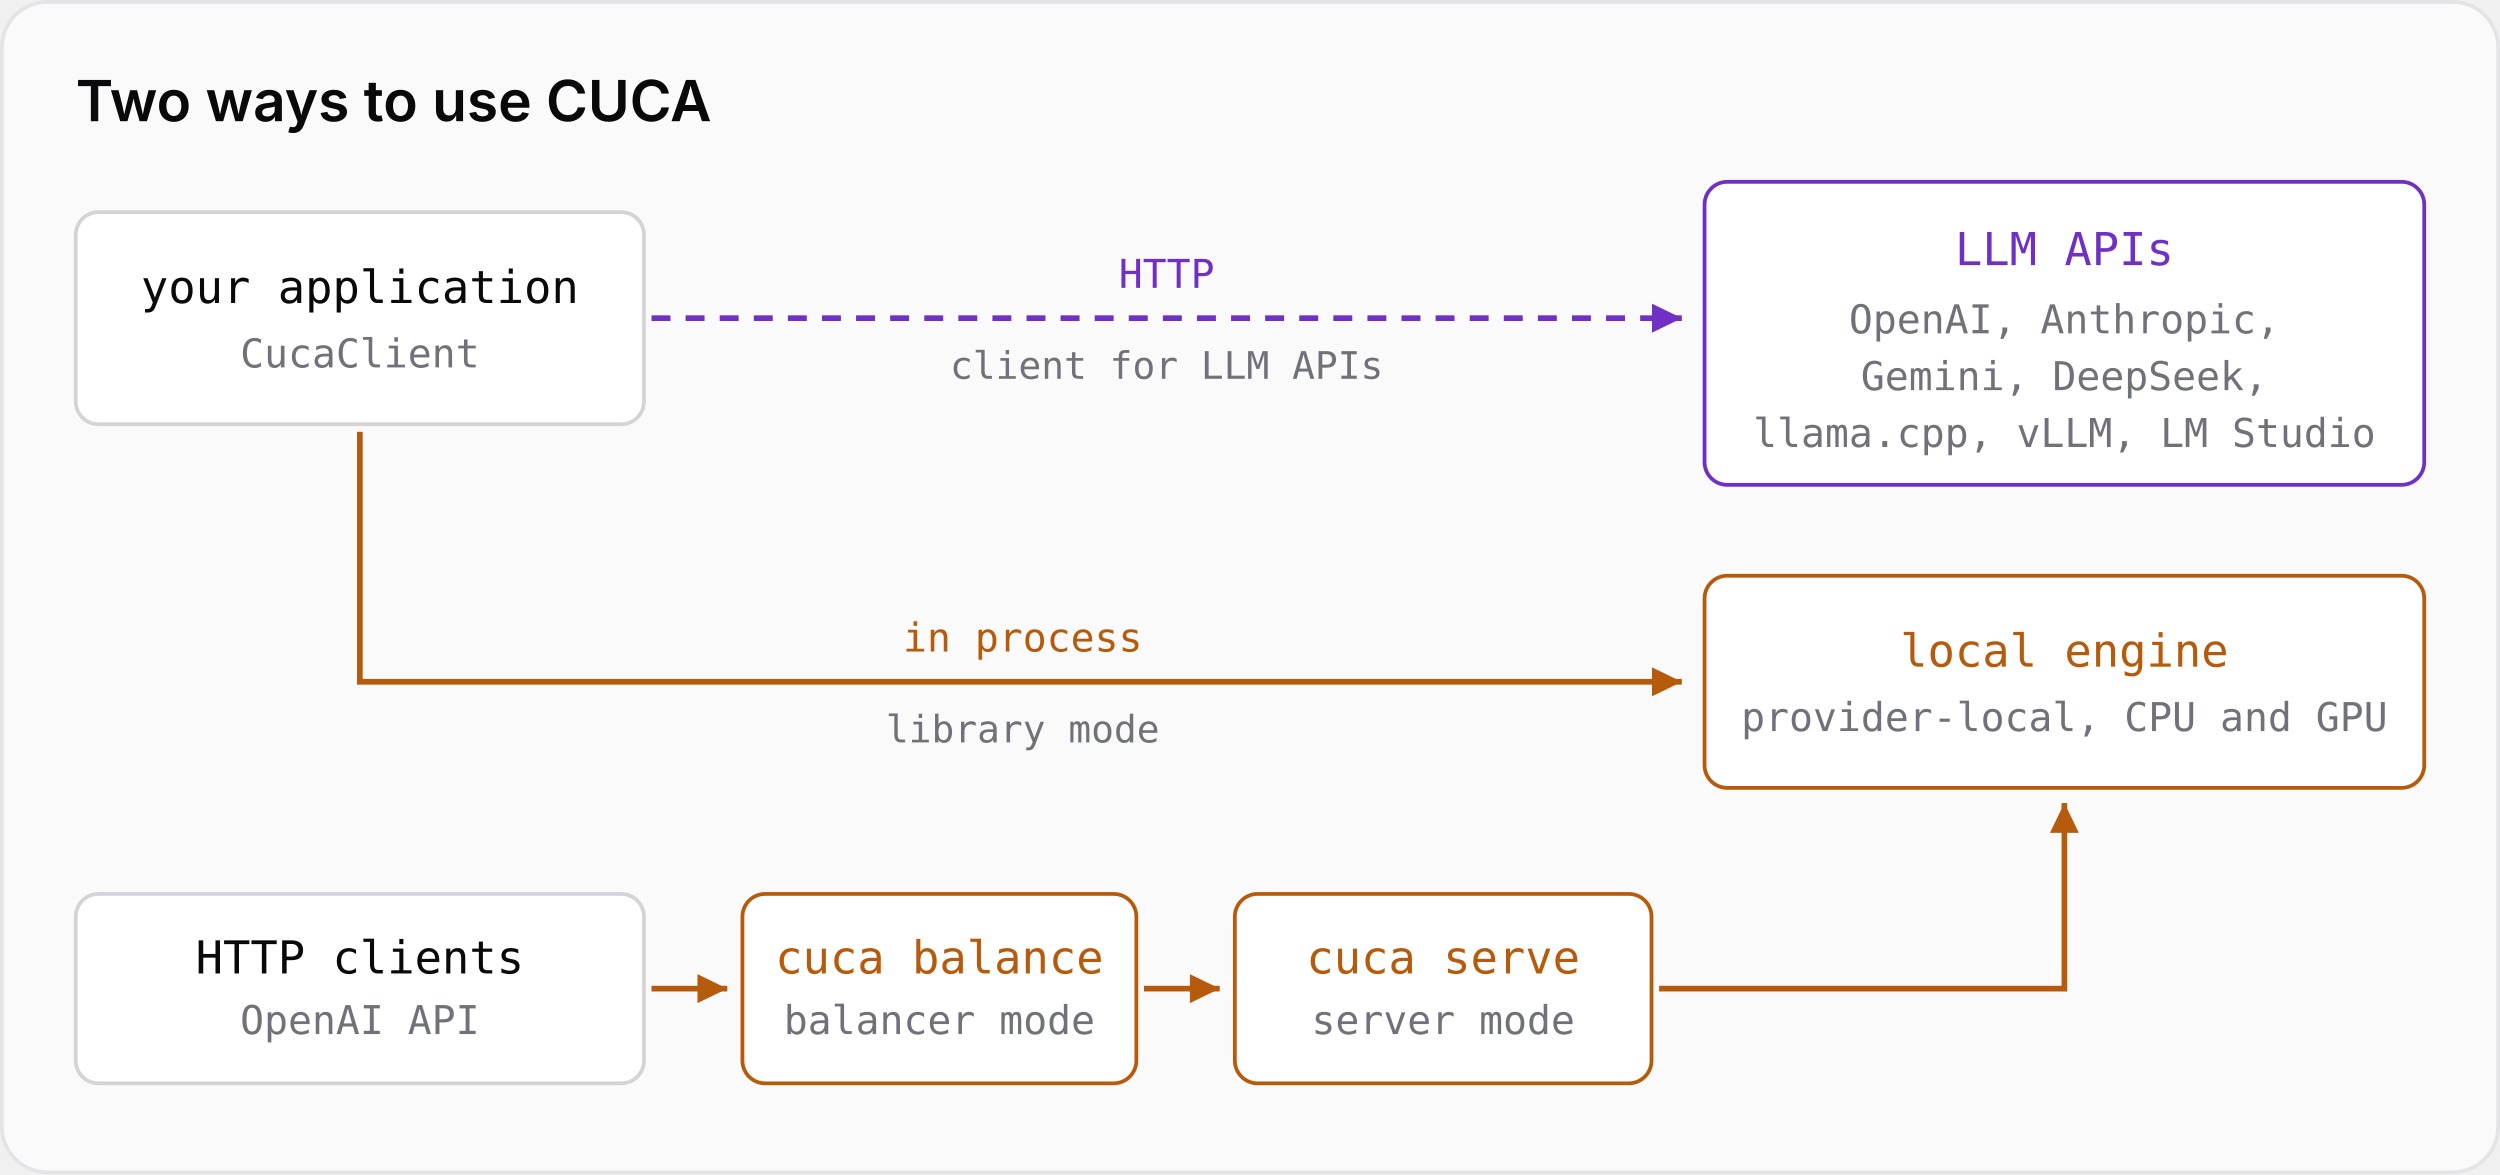
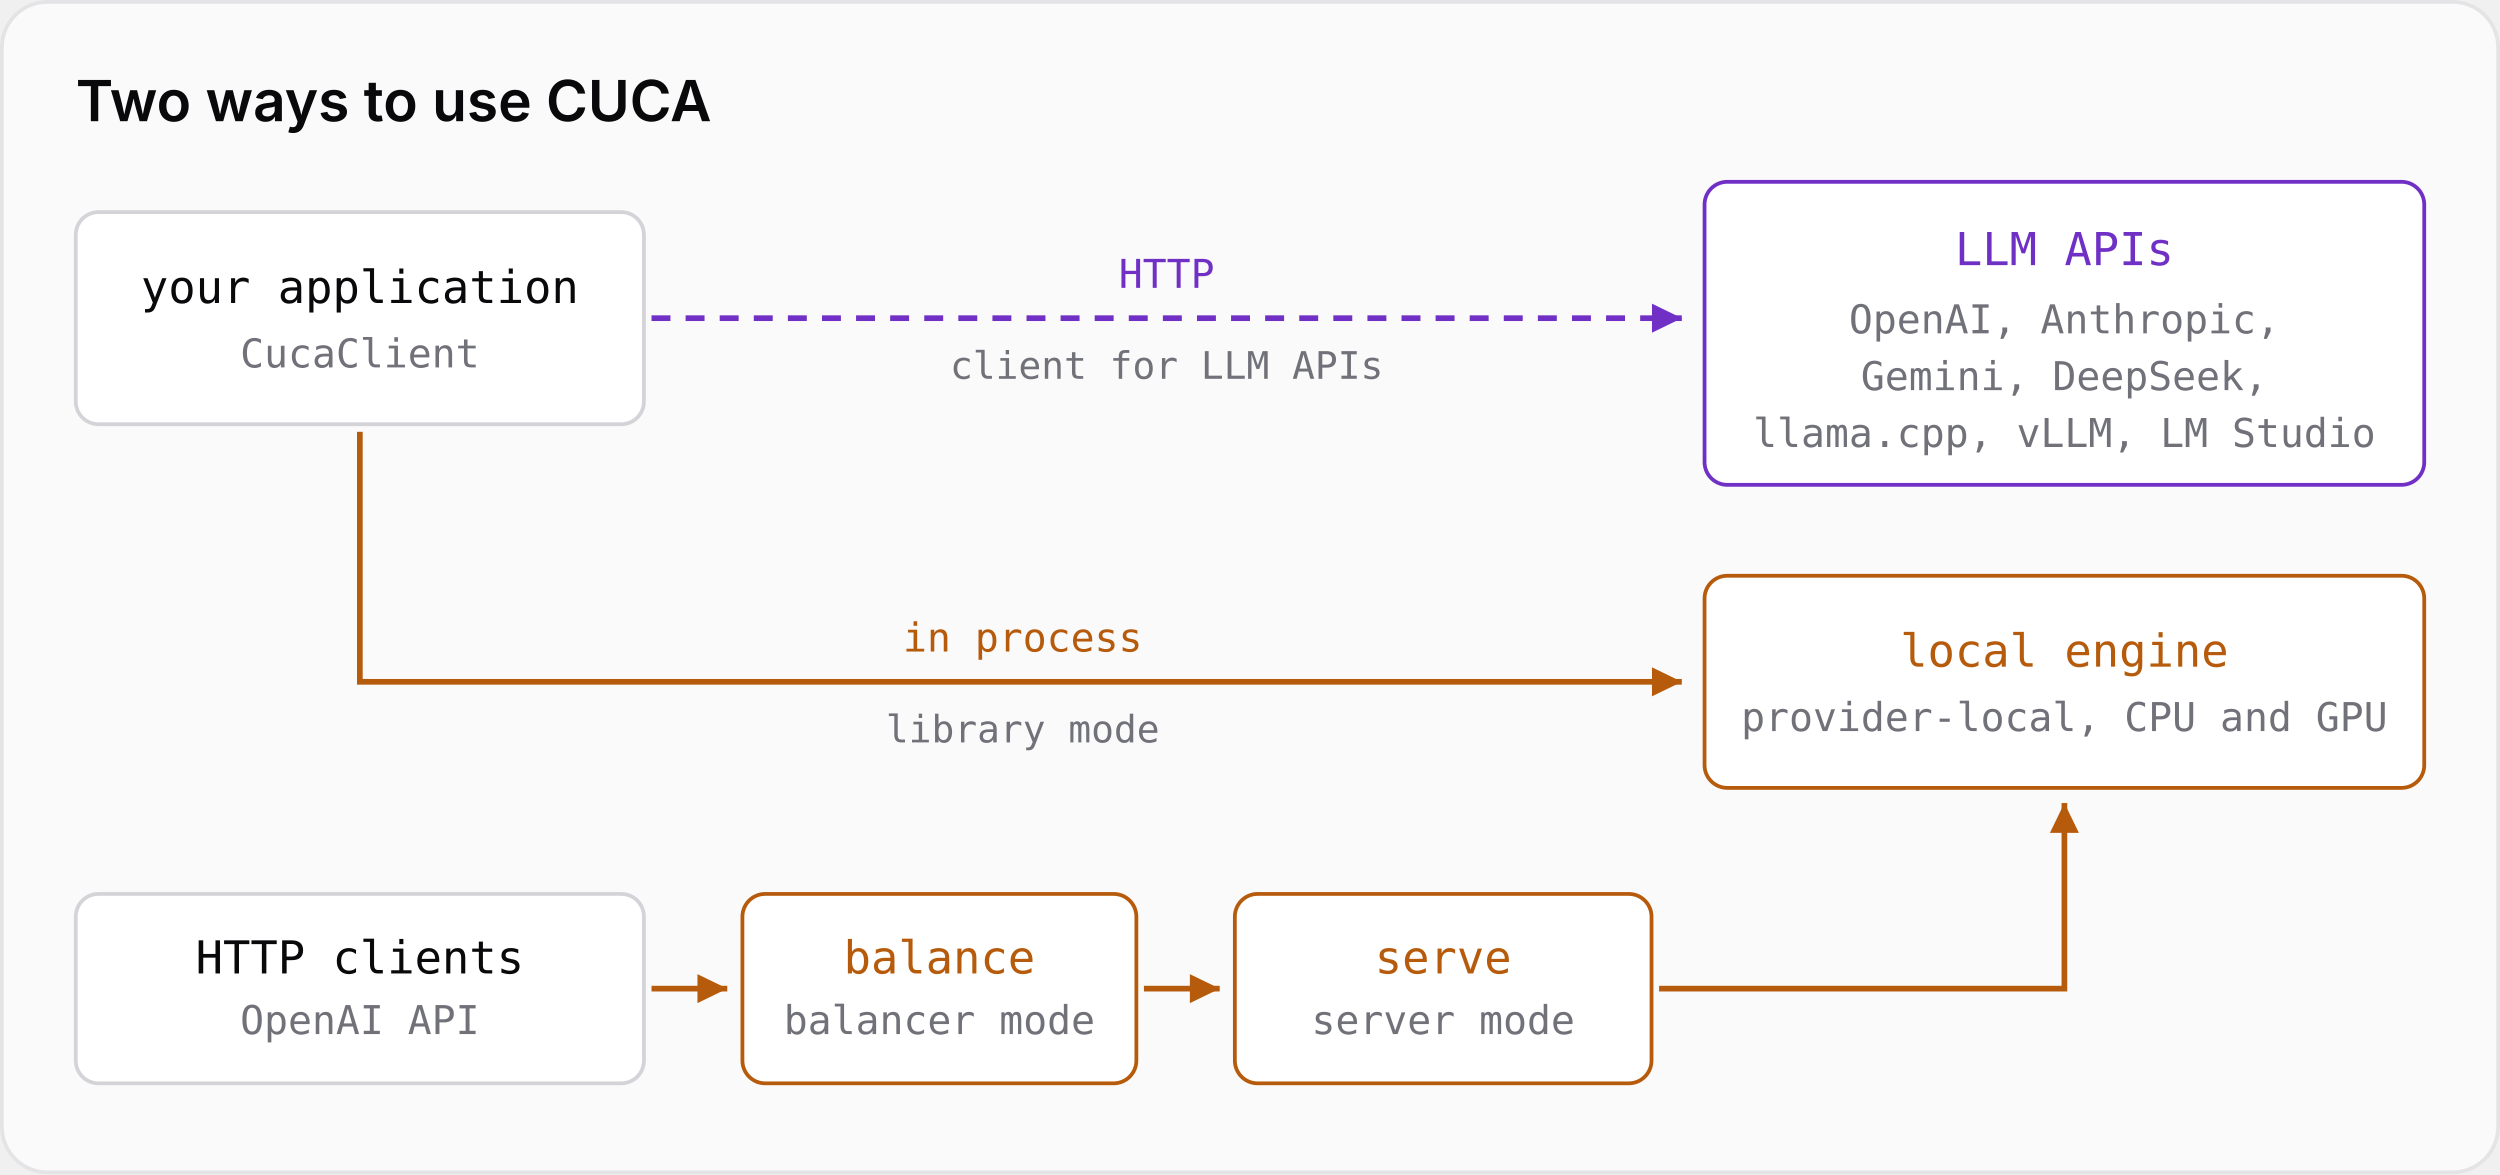
<svg xmlns="http://www.w3.org/2000/svg" viewBox="0 0 660 310" width="660" height="310" role="img" aria-labelledby="title desc">
  <style>
    .frame { fill: #fafafa; stroke: #e4e4e7; }
    text { font-family: ui-monospace, SFMono-Regular, Menlo, Consolas, monospace; font-size: 10.5px; fill: #71717a; }
    .t-title { font-family: system-ui, -apple-system, "Segoe UI", sans-serif; font-size: 15px; font-weight: 600; fill: #09090b; }
    .t-lbl { font-size: 12px; fill: #09090b; }
    .t-ax { font-size: 10px; }
    .t-mid { text-anchor: middle; }
    .t-data { fill: #b65b0c; }
    .t-ctl { fill: #0a7166; }
    .t-bnd { fill: #7030c6; }
    .blk { fill: #ffffff; stroke: #d4d4d8; stroke-width: 1; }
    .blk-data { stroke: #b65b0c; }
    .blk-ctl { stroke: #0a7166; }
    .blk-bnd { stroke: #7030c6; }
    .arw { fill: none; stroke: #71717a; stroke-width: 1.5; }
    .arw-data { stroke: #b65b0c; }
    .arw-ctl { stroke: #0a7166; }
    .arw-bnd { stroke: #7030c6; stroke-dasharray: 5 4; }
    .head { fill: #71717a; }
    .head-data { fill: #b65b0c; }
    .head-ctl { fill: #0a7166; }
    .head-bnd { fill: #7030c6; }
    @media (prefers-color-scheme: dark) {
      .frame { fill: #111114; stroke: #2a2a30; }
      text { fill: #a1a1aa; }
      .t-title, .t-lbl { fill: #fafafa; }
      .t-data { fill: #fba337; }
      .t-ctl { fill: #29c7b2; }
      .t-bnd { fill: #bb8df6; }
      .blk { fill: #1b1b1f; stroke: #35353b; }
      .blk-data { stroke: #fba337; }
      .blk-ctl { stroke: #29c7b2; }
      .blk-bnd { stroke: #bb8df6; }
      .arw { stroke: #a1a1aa; }
      .arw-data { stroke: #fba337; }
      .arw-ctl { stroke: #29c7b2; }
      .arw-bnd { stroke: #bb8df6; }
      .head { fill: #a1a1aa; }
      .head-data { fill: #fba337; }
      .head-ctl { fill: #29c7b2; }
      .head-bnd { fill: #bb8df6; }
    }
  </style>
  <defs>
    <marker id="a" viewBox="0 0 8 8" refX="7" refY="4" markerWidth="6" markerHeight="6" orient="auto">
      <path class="head" d="M0 0.6 L7 4 L0 7.4 z" />
    </marker>
    <marker id="a-data" viewBox="0 0 8 8" refX="7" refY="4" markerWidth="6" markerHeight="6" orient="auto">
      <path class="head-data" d="M0 0.6 L7 4 L0 7.4 z" />
    </marker>
    <marker id="a-ctl" viewBox="0 0 8 8" refX="7" refY="4" markerWidth="6" markerHeight="6" orient="auto">
      <path class="head-ctl" d="M0 0.6 L7 4 L0 7.4 z" />
    </marker>
    <marker id="a-bnd" viewBox="0 0 8 8" refX="7" refY="4" markerWidth="6" markerHeight="6" orient="auto">
      <path class="head-bnd" d="M0 0.6 L7 4 L0 7.4 z" />
    </marker>
  </defs>
  <rect class="frame" x="0.5" y="0.5" width="659" height="309" rx="12" />
  <text class="t-title" x="20" y="32">Two ways to use CUCA</text>
  <rect class="blk" x="20" y="56" width="150" height="56" rx="6" />
  <text class="t-lbl t-mid" x="95" y="80">your application</text>
  <text class="t-mid" x="95" y="97">CucaClient</text>
  <rect class="blk blk-bnd" x="450" y="48" width="190" height="80" rx="6" />
  <text class="t-lbl t-mid t-bnd" x="545" y="70">LLM APIs</text>
  <text class="t-mid" x="545" y="88">OpenAI, Anthropic,</text>
  <text class="t-mid" x="545" y="103">Gemini, DeepSeek,</text>
  <text class="t-mid" x="545" y="118">llama.cpp, vLLM, LM Studio</text>
  <path class="arw arw-bnd" d="M172 84 H444" marker-end="url(#a-bnd)" />
  <text class="t-mid t-bnd" x="308" y="76">HTTP</text>
  <text class="t-ax t-mid" x="308" y="100">client for LLM APIs</text>
  <rect class="blk blk-data" x="450" y="152" width="190" height="56" rx="6" />
  <text class="t-lbl t-mid t-data" x="545" y="176">local engine</text>
  <text class="t-mid" x="545" y="193">provider-local, CPU and GPU</text>
  <path class="arw arw-data" d="M95 114 V180 H444" marker-end="url(#a-data)" />
  <text class="t-mid t-data" x="270" y="172">in process</text>
  <text class="t-ax t-mid" x="270" y="196">library mode</text>
  <rect class="blk" x="20" y="236" width="150" height="50" rx="6" />
  <text class="t-lbl t-mid" x="95" y="257">HTTP clients</text>
  <text class="t-mid" x="95" y="273">OpenAI API</text>
  <rect class="blk blk-data" x="196" y="236" width="104" height="50" rx="6" />
-   <text class="t-lbl t-mid t-data" x="248" y="257">cuca balance</text>
+   <text class="t-lbl t-mid t-data" x="248" y="257">balance</text>
  <text class="t-mid" x="248" y="273">balancer mode</text>
  <rect class="blk blk-data" x="326" y="236" width="110" height="50" rx="6" />
-   <text class="t-lbl t-mid t-data" x="381" y="257">cuca serve</text>
+   <text class="t-lbl t-mid t-data" x="381" y="257">serve</text>
  <text class="t-mid" x="381" y="273">server mode</text>
  <path class="arw arw-data" d="M172 261 H192" marker-end="url(#a-data)" />
  <path class="arw arw-data" d="M302 261 H322" marker-end="url(#a-data)" />
  <path class="arw arw-data" d="M438 261 H545 V212" marker-end="url(#a-data)" />
</svg>
